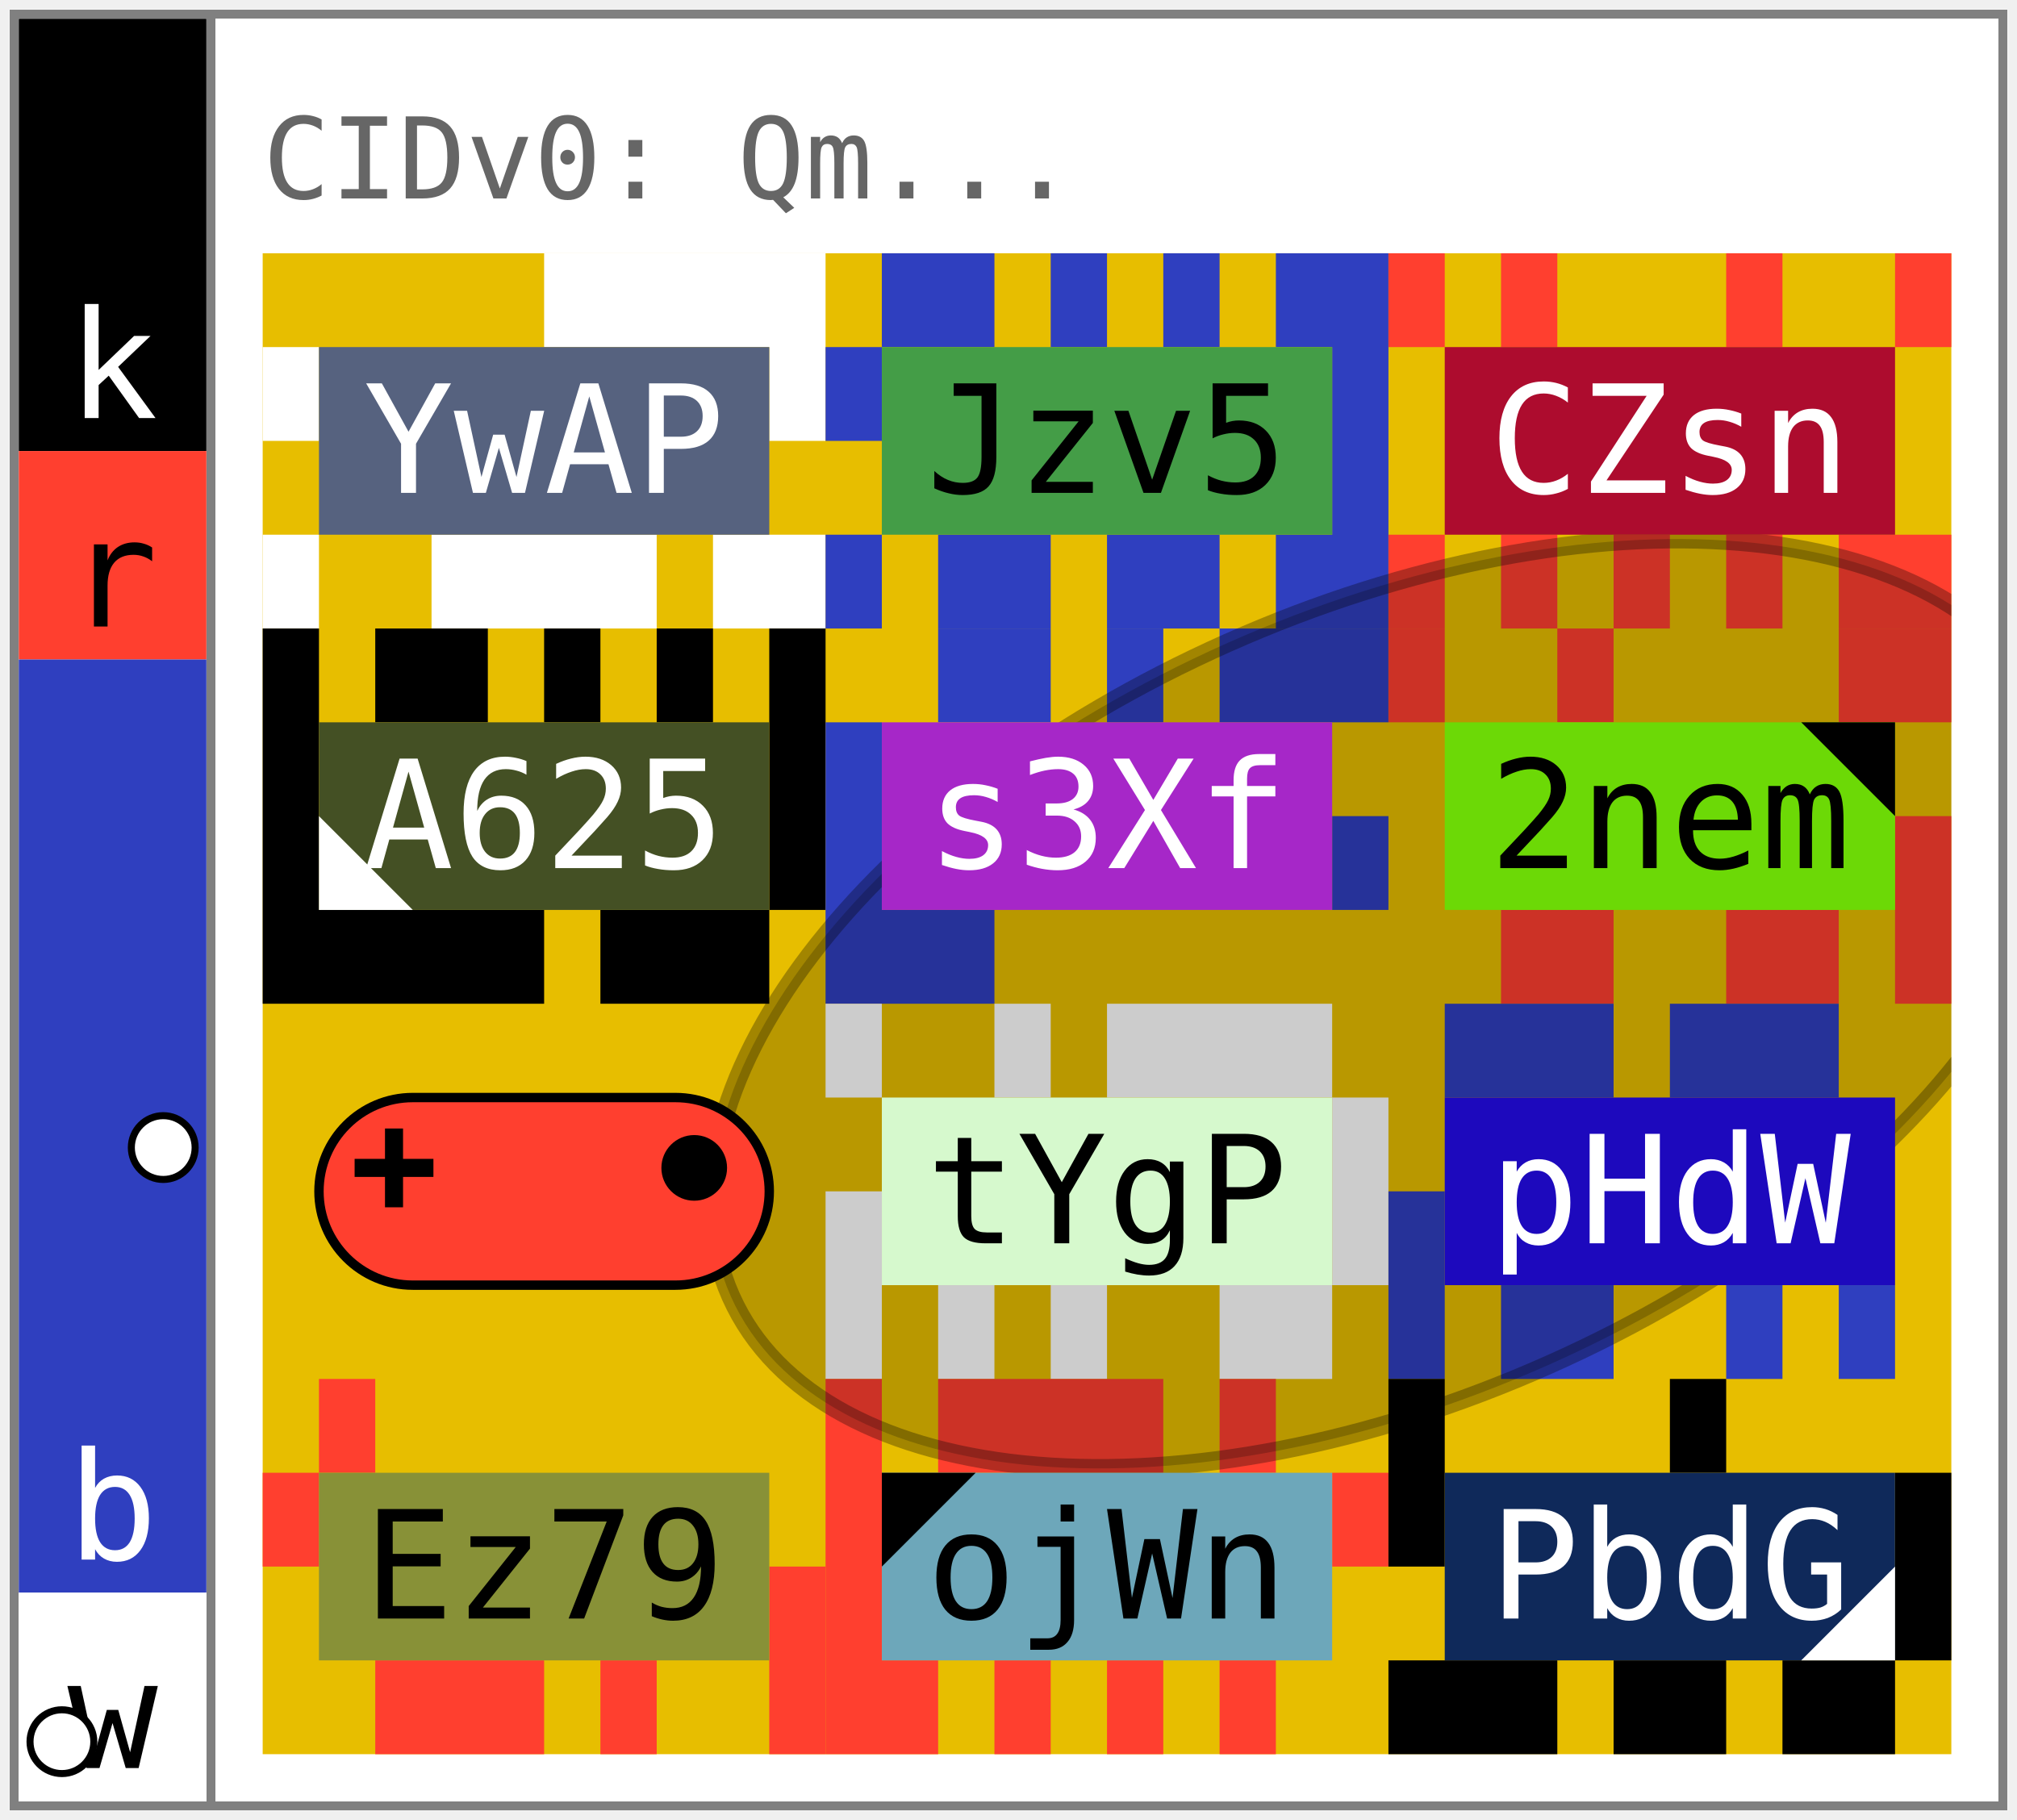
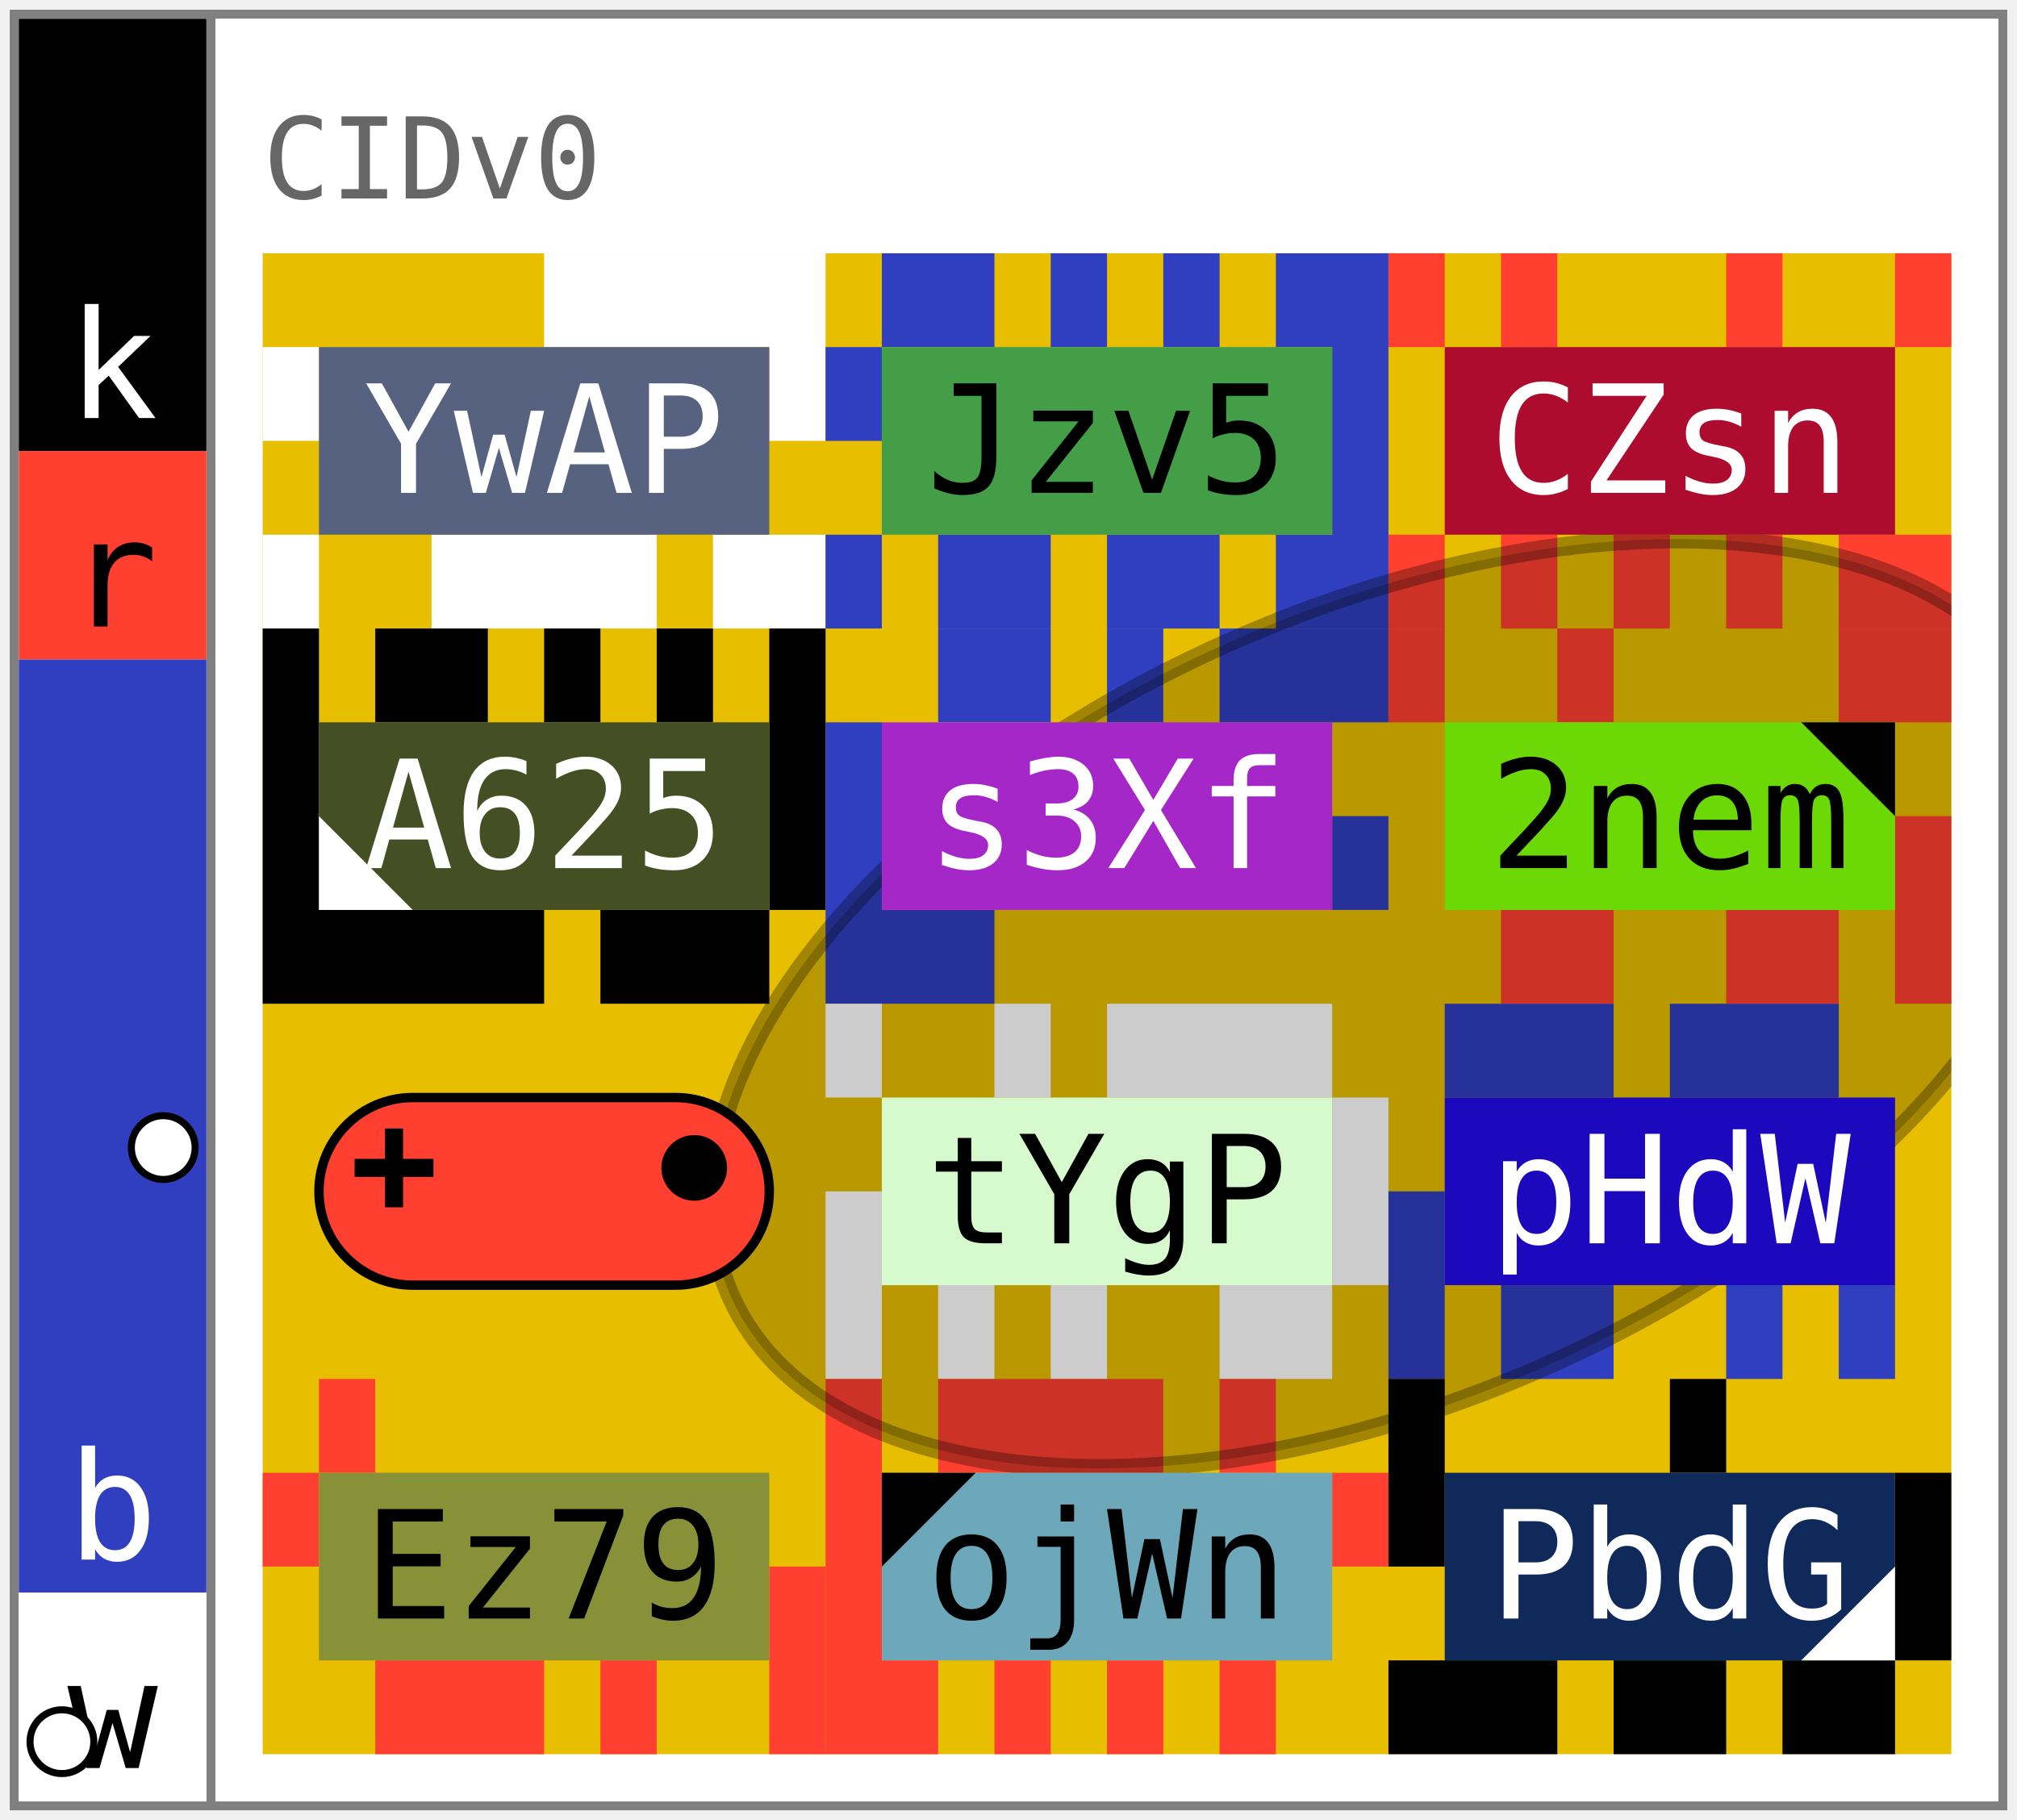
- <svg xmlns="http://www.w3.org/2000/svg" width="215" height="194" viewBox="0 0 215 194" font-family="&quot;JetBrains Mono&quot;, &quot;Menlo&quot;, &quot;Consolas&quot;, &quot;DejaVu Sans Mono&quot;, &quot;Liberation Mono&quot;, &quot;Roboto Mono&quot;, &quot;Noto Sans Mono&quot;, monospace" data-entviz-version="v13" data-entviz-lib="0.13.0" data-input-bytes="46" data-cols="3" data-rows="4" data-encoding="base58" data-scheme="cid" data-role="identifier" data-size-basis="decoded" data-entropy-type="cid" data-size-bits="264" data-qualifiers="{&quot;version&quot;:0,&quot;codec&quot;:&quot;dag-pb&quot;,&quot;hash&quot;:&quot;sha2-256&quot;}" data-parts="[{&quot;text&quot;:&quot;Qm&quot;,&quot;bind&quot;:&quot;none&quot;},{&quot;text&quot;:&quot;YwAPJzv5CZsnA625s3Xf2nemtYgPpHdWEz79ojWnPbdG&quot;,&quot;bind&quot;:&quot;core&quot;}]">
+ <svg xmlns="http://www.w3.org/2000/svg" width="215" height="194" viewBox="0 0 215 194" font-family="&quot;JetBrains Mono&quot;, &quot;Menlo&quot;, &quot;Consolas&quot;, &quot;DejaVu Sans Mono&quot;, &quot;Liberation Mono&quot;, &quot;Roboto Mono&quot;, &quot;Noto Sans Mono&quot;, monospace" data-entviz-version="v14" data-entviz-lib="0.14.0" data-input-bytes="46" data-cols="3" data-rows="4" data-encoding="base58" data-scheme="cid" data-role="identifier" data-size-basis="decoded" data-entropy-type="cid" data-size-bits="264" data-qualifiers="{&quot;version&quot;:0,&quot;codec&quot;:&quot;dag-pb&quot;,&quot;hash&quot;:&quot;sha2-256&quot;}" data-parts="[{&quot;text&quot;:&quot;Qm&quot;,&quot;bind&quot;:&quot;none&quot;},{&quot;text&quot;:&quot;YwAPJzv5CZsnA625s3Xf2nemtYgPpHdWEz79ojWnPbdG&quot;,&quot;bind&quot;:&quot;core&quot;}]">
  <defs>
    <clipPath id="grid-clip-a7b7e0adbf562ab2-3x4">
      <rect x="28" y="27" width="180" height="160" />
    </clipPath>
  </defs>
  <rect x="1" y="1" width="213" height="192" fill="#ffffff" />
  <g data-channel="grid">
    <rect x="28" y="27" width="180" height="160" fill="#e7be00" />
    <g>
      <path fill="#ffffff" d="M58 27h6v10h-6zM64 27h6v10h-6zM70 27h6v10h-6zM76 27h6v10h-6zM82 27h6v10h-6zM82 37h6v10h-6zM82 57h6v10h-6zM76 57h6v10h-6zM64 57h6v10h-6zM58 57h6v10h-6zM52 57h6v10h-6zM46 57h6v10h-6zM28 57h6v10h-6zM28 37h6v10h-6z" />
      <path fill="#2f3fbf" d="M94 27h6v10h-6zM100 27h6v10h-6zM112 27h6v10h-6zM124 27h6v10h-6zM136 27h6v10h-6zM142 27h6v10h-6zM142 37h6v10h-6zM142 47h6v10h-6zM142 57h6v10h-6zM136 57h6v10h-6zM124 57h6v10h-6zM118 57h6v10h-6zM106 57h6v10h-6zM100 57h6v10h-6zM88 57h6v10h-6zM88 37h6v10h-6z" />
      <path fill="#ff3f2f" d="M148 27h6v10h-6zM160 27h6v10h-6zM184 27h6v10h-6zM202 27h6v10h-6zM202 57h6v10h-6zM196 57h6v10h-6zM184 57h6v10h-6zM172 57h6v10h-6zM160 57h6v10h-6zM148 57h6v10h-6z" />
      <path fill="#000000" d="M28 67h6v10h-6zM40 67h6v10h-6zM46 67h6v10h-6zM58 67h6v10h-6zM70 67h6v10h-6zM82 67h6v10h-6zM82 77h6v10h-6zM82 87h6v10h-6zM76 97h6v10h-6zM70 97h6v10h-6zM64 97h6v10h-6zM52 97h6v10h-6zM46 97h6v10h-6zM40 97h6v10h-6zM34 97h6v10h-6zM28 97h6v10h-6zM28 87h6v10h-6zM28 77h6v10h-6z" />
      <path fill="#2f3fbf" d="M100 67h6v10h-6zM106 67h6v10h-6zM118 67h6v10h-6zM130 67h6v10h-6zM136 67h6v10h-6zM142 67h6v10h-6zM142 87h6v10h-6zM100 97h6v10h-6zM94 97h6v10h-6zM88 97h6v10h-6zM88 87h6v10h-6zM88 77h6v10h-6z" />
      <path fill="#ff3f2f" d="M148 67h6v10h-6zM166 67h6v10h-6zM196 67h6v10h-6zM202 67h6v10h-6zM202 87h6v10h-6zM202 97h6v10h-6zM190 97h6v10h-6zM184 97h6v10h-6zM166 97h6v10h-6zM160 97h6v10h-6z" />
      <path fill="#ffffff" d="M88 107h6v10h-6zM106 107h6v10h-6zM118 107h6v10h-6zM124 107h6v10h-6zM130 107h6v10h-6zM136 107h6v10h-6zM142 117h6v10h-6zM142 127h6v10h-6zM136 137h6v10h-6zM130 137h6v10h-6zM112 137h6v10h-6zM100 137h6v10h-6zM88 137h6v10h-6zM88 127h6v10h-6z" />
      <path fill="#2f3fbf" d="M154 107h6v10h-6zM160 107h6v10h-6zM166 107h6v10h-6zM178 107h6v10h-6zM184 107h6v10h-6zM190 107h6v10h-6zM196 137h6v10h-6zM184 137h6v10h-6zM166 137h6v10h-6zM160 137h6v10h-6zM148 137h6v10h-6zM148 127h6v10h-6z" />
      <path fill="#ff3f2f" d="M34 147h6v10h-6zM82 167h6v10h-6zM82 177h6v10h-6zM64 177h6v10h-6zM52 177h6v10h-6zM46 177h6v10h-6zM40 177h6v10h-6zM28 157h6v10h-6z" />
      <path fill="#ff3f2f" d="M88 147h6v10h-6zM100 147h6v10h-6zM106 147h6v10h-6zM112 147h6v10h-6zM118 147h6v10h-6zM130 147h6v10h-6zM142 157h6v10h-6zM130 177h6v10h-6zM118 177h6v10h-6zM106 177h6v10h-6zM94 177h6v10h-6zM88 177h6v10h-6zM88 167h6v10h-6zM88 157h6v10h-6z" />
      <path fill="#000000" d="M148 147h6v10h-6zM178 147h6v10h-6zM202 157h6v10h-6zM202 167h6v10h-6zM196 177h6v10h-6zM190 177h6v10h-6zM178 177h6v10h-6zM172 177h6v10h-6zM160 177h6v10h-6zM154 177h6v10h-6zM148 177h6v10h-6zM148 157h6v10h-6z" />
    </g>
    <g clip-path="url(#grid-clip-a7b7e0adbf562ab2-3x4)" data-channel="ellipse" data-ellipse-anchor-x="148" data-ellipse-anchor-y="107" data-ellipse-rx="76.726" data-ellipse-ry="42.113" data-ellipse-rotation-deg="156">
      <ellipse cx="148" cy="107" rx="76.726" ry="42.113" transform="rotate(156 148 107)" fill="#000000" stroke="#000000" fill-opacity="0.2" stroke-opacity="0.3" stroke-width="2" />
    </g>
    <g>
      <g data-channel="cell" data-cell-index="0" data-cell-row="0" data-cell-col="0" data-surround-bits="0xa7b7e0" data-edge-color="#ffffff">
        <rect x="34" y="37" width="48" height="20" fill="#56627f" />
        <text x="58" y="47" fill="#ffffff" font-size="16" text-anchor="middle" dominant-baseline="central">YwAP</text>
      </g>
      <g data-channel="cell" data-cell-index="1" data-cell-row="0" data-cell-col="1" data-surround-bits="0xadbf56" data-edge-color="#2f3fbf">
        <rect x="94" y="37" width="48" height="20" fill="#449d47" />
        <text x="118" y="47" fill="#000000" font-size="16" text-anchor="middle" dominant-baseline="central">Jzv5</text>
      </g>
      <g data-channel="cell" data-cell-index="2" data-cell-row="0" data-cell-col="2" data-surround-bits="0x2ab245" data-edge-color="#ff3f2f">
        <rect x="154" y="37" width="48" height="20" fill="#ad0c2e" />
        <text x="178" y="47" fill="#ffffff" font-size="16" text-anchor="middle" dominant-baseline="central">CZsn</text>
      </g>
      <g data-channel="cell" data-cell-index="3" data-cell-row="1" data-cell-col="0" data-surround-bits="0xfeeead" data-edge-color="#000000" data-cell-quartile="4">
        <rect x="34" y="77" width="48" height="20" fill="#445024" />
        <text x="58" y="87" fill="#ffffff" font-size="16" text-anchor="middle" dominant-baseline="central">A625</text>
        <polygon points="34,97 34,87 44,97" fill="#ffffff" />
      </g>
      <g data-channel="cell" data-cell-index="4" data-cell-row="1" data-cell-col="1" data-surround-bits="0xf80bac" data-edge-color="#2f3fbf">
        <rect x="94" y="77" width="48" height="20" fill="#a627c8" />
        <text x="118" y="87" fill="#ffffff" font-size="16" text-anchor="middle" dominant-baseline="central">s3Xf</text>
      </g>
      <g data-channel="cell" data-cell-index="5" data-cell-row="1" data-cell-col="2" data-surround-bits="0xcdb09" data-edge-color="#ff3f2f" data-cell-quartile="2">
        <rect x="154" y="77" width="48" height="20" fill="#6cd906" />
        <text x="178" y="87" fill="#000000" font-size="16" text-anchor="middle" dominant-baseline="central">2nem</text>
        <polygon points="202,77 192,77 202,87" fill="#000000" />
      </g>
      <g data-channel="cell" data-cell-index="6" data-cell-row="2" data-cell-col="0" data-cell-blank="true" data-cell-blank-map="true">
        <rect x="34" y="117" width="48" height="20" rx="10" ry="10" fill="#ff3f2f" stroke="#000000" stroke-width="1" />
        <circle cx="74" cy="124.5" r="3.5" fill="#000000" data-blank-map-min="1,2" />
        <path d="M 37.8,124.5 H 46.2 M 42,120.3 V 128.7" fill="none" stroke="#000000" stroke-width="1.925" stroke-linecap="butt" data-blank-map-max="1,0" />
      </g>
      <g data-channel="cell" data-cell-index="7" data-cell-row="2" data-cell-col="1" data-surround-bits="0x6a6de9" data-edge-color="#ffffff">
        <rect x="94" y="117" width="48" height="20" fill="#d6f9cd" />
        <text x="118" y="127" fill="#000000" font-size="16" text-anchor="middle" dominant-baseline="central">tYgP</text>
      </g>
      <g data-channel="cell" data-cell-index="8" data-cell-row="2" data-cell-col="2" data-surround-bits="0x6ca0ee" data-edge-color="#2f3fbf">
        <rect x="154" y="117" width="48" height="20" fill="#1d09bd" />
        <text x="178" y="127" fill="#ffffff" font-size="16" text-anchor="middle" dominant-baseline="central">pHdW</text>
      </g>
      <g data-channel="cell" data-cell-index="9" data-cell-row="3" data-cell-col="0" data-surround-bits="0x8e9802" data-edge-color="#ff3f2f">
        <rect x="34" y="157" width="48" height="20" fill="#889137" />
        <text x="58" y="167" fill="#000000" font-size="16" text-anchor="middle" dominant-baseline="central">Ez79</text>
      </g>
      <g data-channel="cell" data-cell-index="10" data-cell-row="3" data-cell-col="1" data-surround-bits="0xf544bd" data-edge-color="#ff3f2f" data-cell-quartile="1">
        <rect x="94" y="157" width="48" height="20" fill="#6da7ba" />
        <text x="118" y="167" fill="#000000" font-size="16" text-anchor="middle" dominant-baseline="central">ojWn</text>
        <polygon points="94,157 104,157 94,167" fill="#000000" />
      </g>
      <g data-channel="cell" data-cell-index="11" data-cell-row="3" data-cell-col="2" data-surround-bits="0xbb6c21" data-edge-color="#000000" data-cell-quartile="3">
        <rect x="154" y="157" width="48" height="20" fill="#0f295a" />
        <text x="178" y="167" fill="#ffffff" font-size="16" text-anchor="middle" dominant-baseline="central">PbdG</text>
        <polygon points="202,177 202,167 192,177" fill="#ffffff" />
      </g>
    </g>
  </g>
  <g data-channel="color-bar" data-bar-slots="15" data-bar-marker-left="14" data-bar-marker-right="9">
    <g data-color-bar-rank="0" data-color-bar-band="K">
      <rect x="2" y="2" width="20" height="46.081" fill="#000000" />
      <text x="12" y="44.561" fill="#ffffff" font-size="16" text-anchor="middle" data-color-bar-letter="true">k</text>
    </g>
    <g data-color-bar-rank="1" data-color-bar-band="R">
      <rect x="2" y="48.081" width="20" height="22.223" fill="#ff3f2f" />
      <text x="12" y="66.784" fill="#000000" font-size="16" text-anchor="middle" data-color-bar-letter="true">r</text>
    </g>
    <g data-color-bar-rank="2" data-color-bar-band="B">
      <rect x="2" y="70.304" width="20" height="99.473" fill="#2f3fbf" />
      <text x="12" y="166.257" fill="#ffffff" font-size="16" text-anchor="middle" data-color-bar-letter="true">b</text>
    </g>
    <g data-color-bar-rank="3" data-color-bar-band="W">
      <rect x="2" y="169.777" width="20" height="22.223" fill="#ffffff" />
      <text x="12" y="188.48" fill="#000000" font-size="16" text-anchor="middle" data-color-bar-letter="true">w</text>
    </g>
    <circle cx="6.6" cy="185.667" r="3.4" fill="#ffffff" stroke="#000000" stroke-width="0.75" data-bar-marker="left" />
    <circle cx="17.4" cy="122.333" r="3.4" fill="#ffffff" stroke="#000000" stroke-width="0.75" data-bar-marker="right" />
  </g>
  <g data-channel="label-top">
-     <text x="28" y="17" fill="#666666" font-size="12" dominant-baseline="central">CIDv0: Qm...</text>
+     <text x="28" y="17" fill="#666666" font-size="12" dominant-baseline="central">CIDv0</text>
  </g>
  <line x1="1" y1="1.5" x2="214" y2="1.5" stroke="#808080" stroke-width="1" shape-rendering="crispEdges" />
  <line x1="213.5" y1="1" x2="213.5" y2="193" stroke="#808080" stroke-width="1" shape-rendering="crispEdges" />
  <line x1="1" y1="192.5" x2="214" y2="192.5" stroke="#808080" stroke-width="1" shape-rendering="crispEdges" />
  <line x1="1.5" y1="1" x2="1.5" y2="193" stroke="#808080" stroke-width="1" shape-rendering="crispEdges" />
  <line x1="22.5" y1="1" x2="22.5" y2="193" stroke="#808080" stroke-width="1" shape-rendering="crispEdges" />
</svg>
